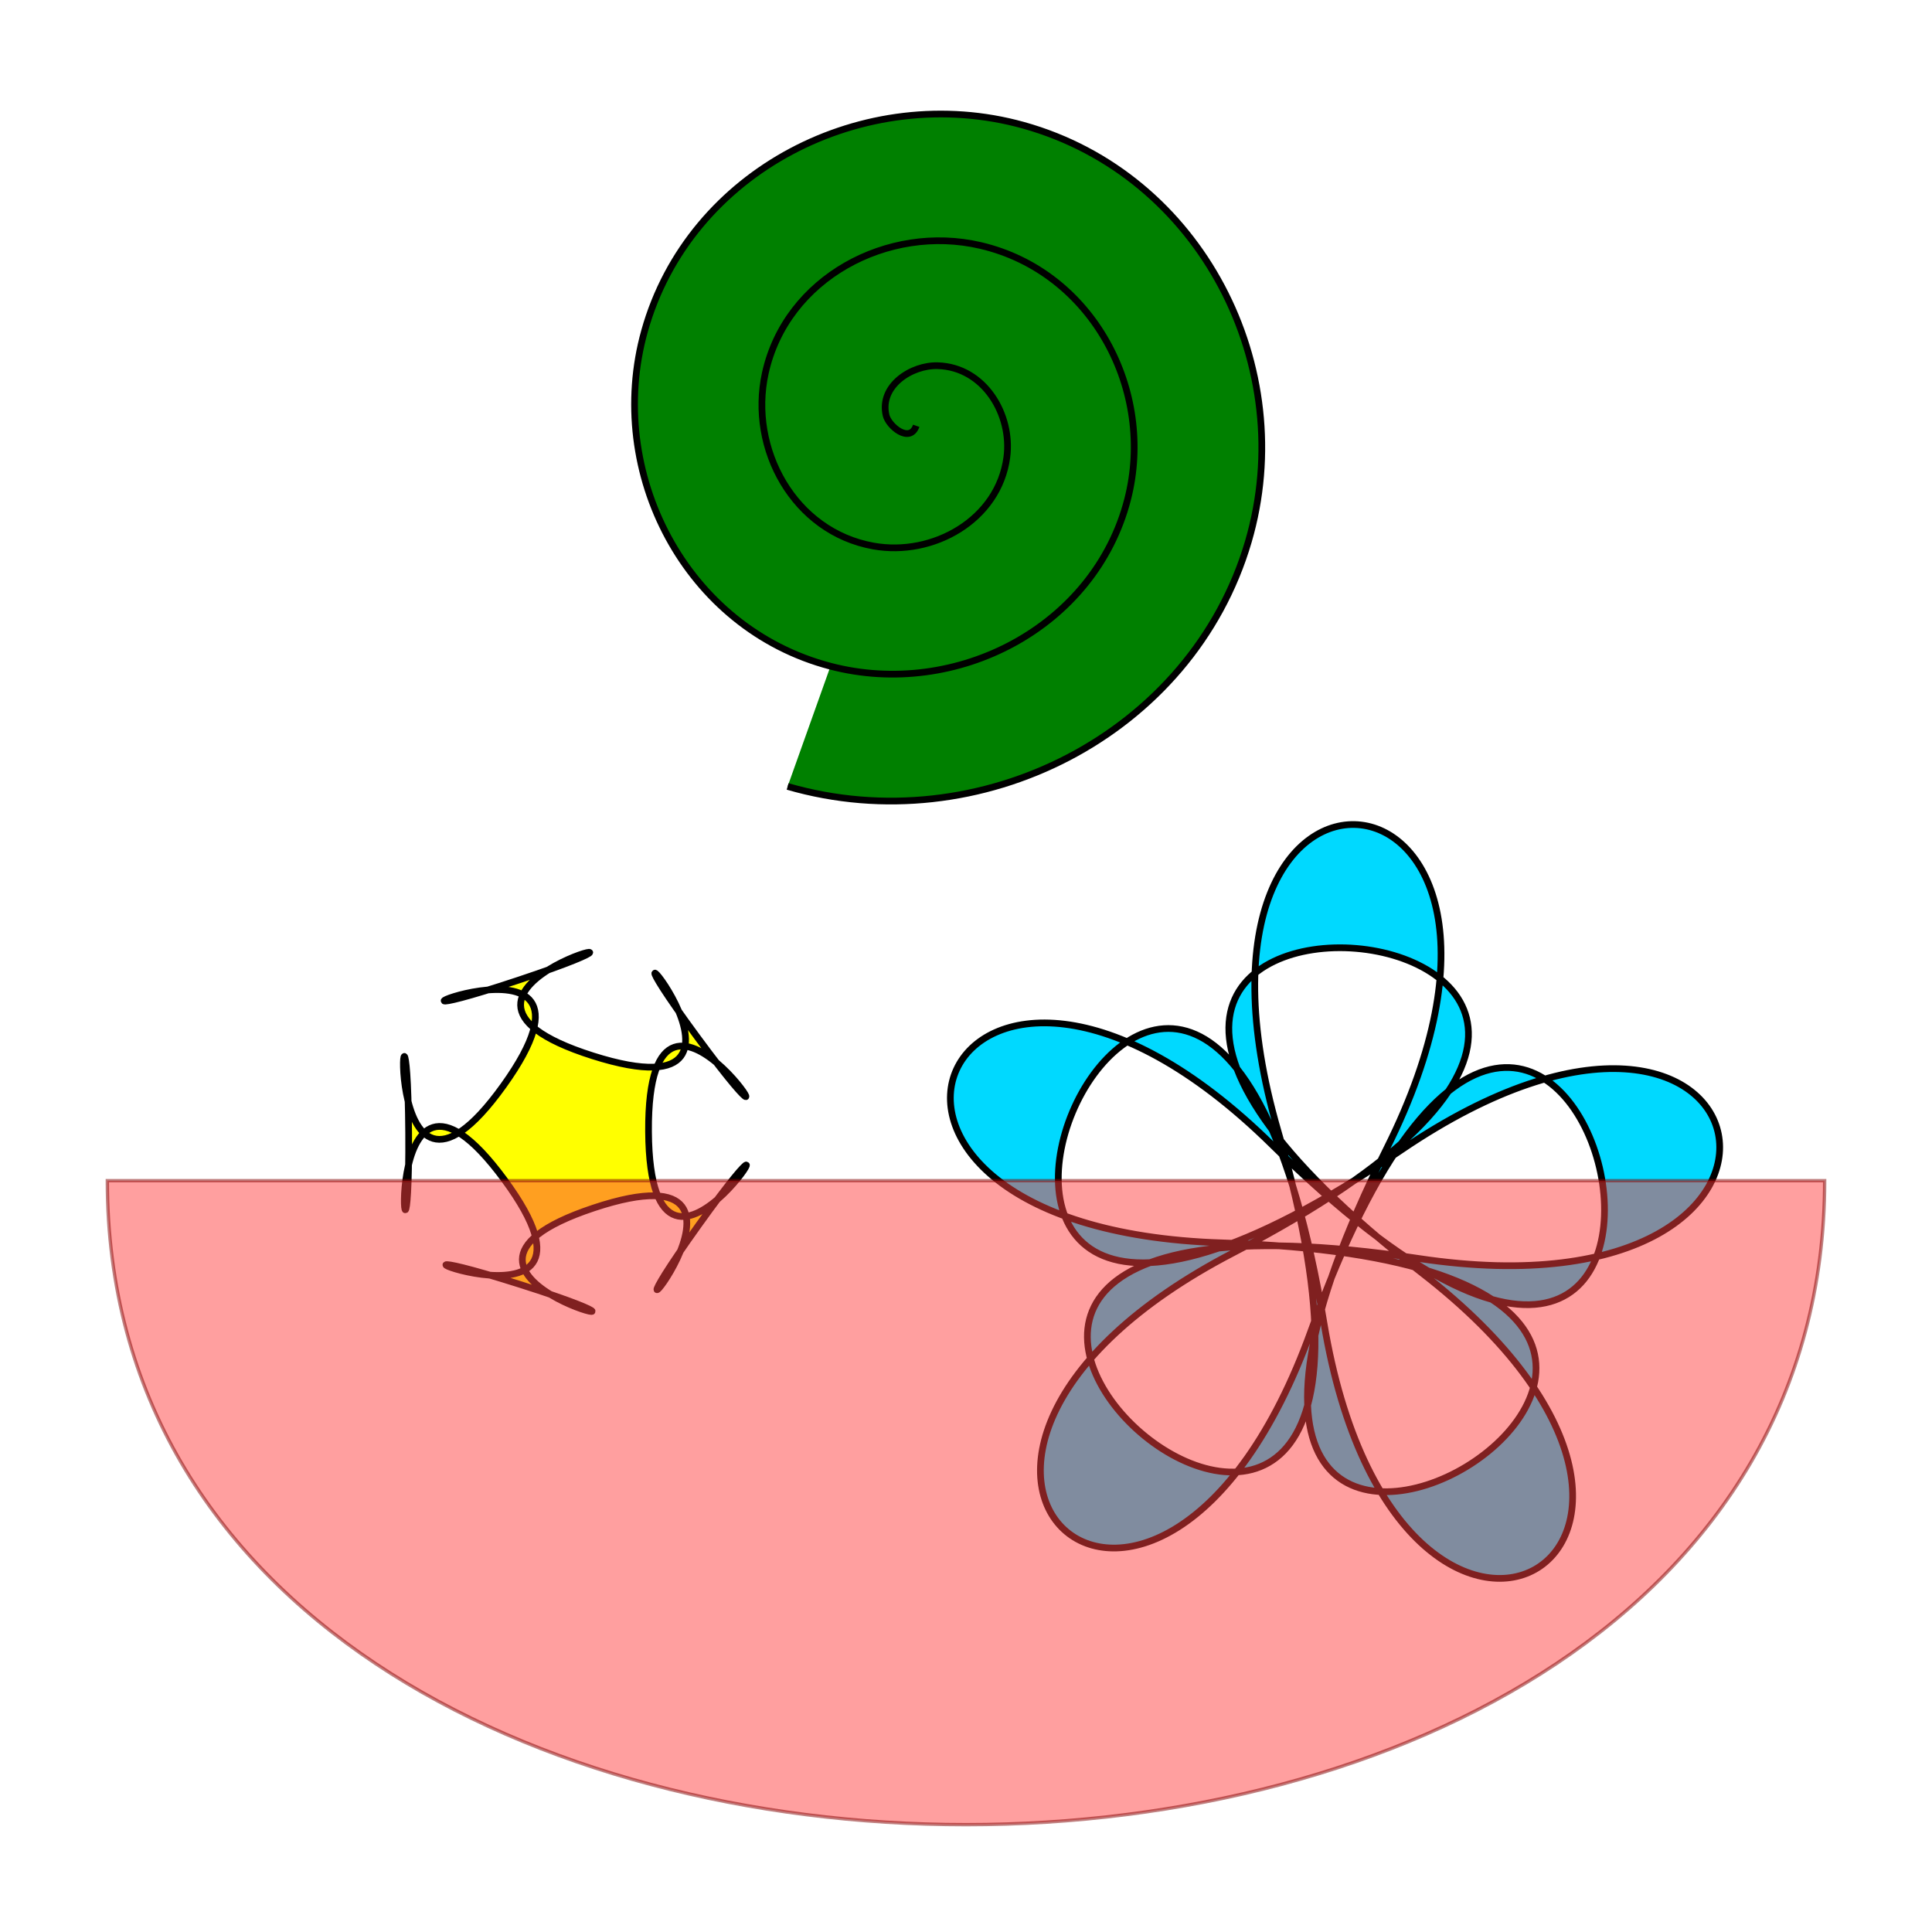
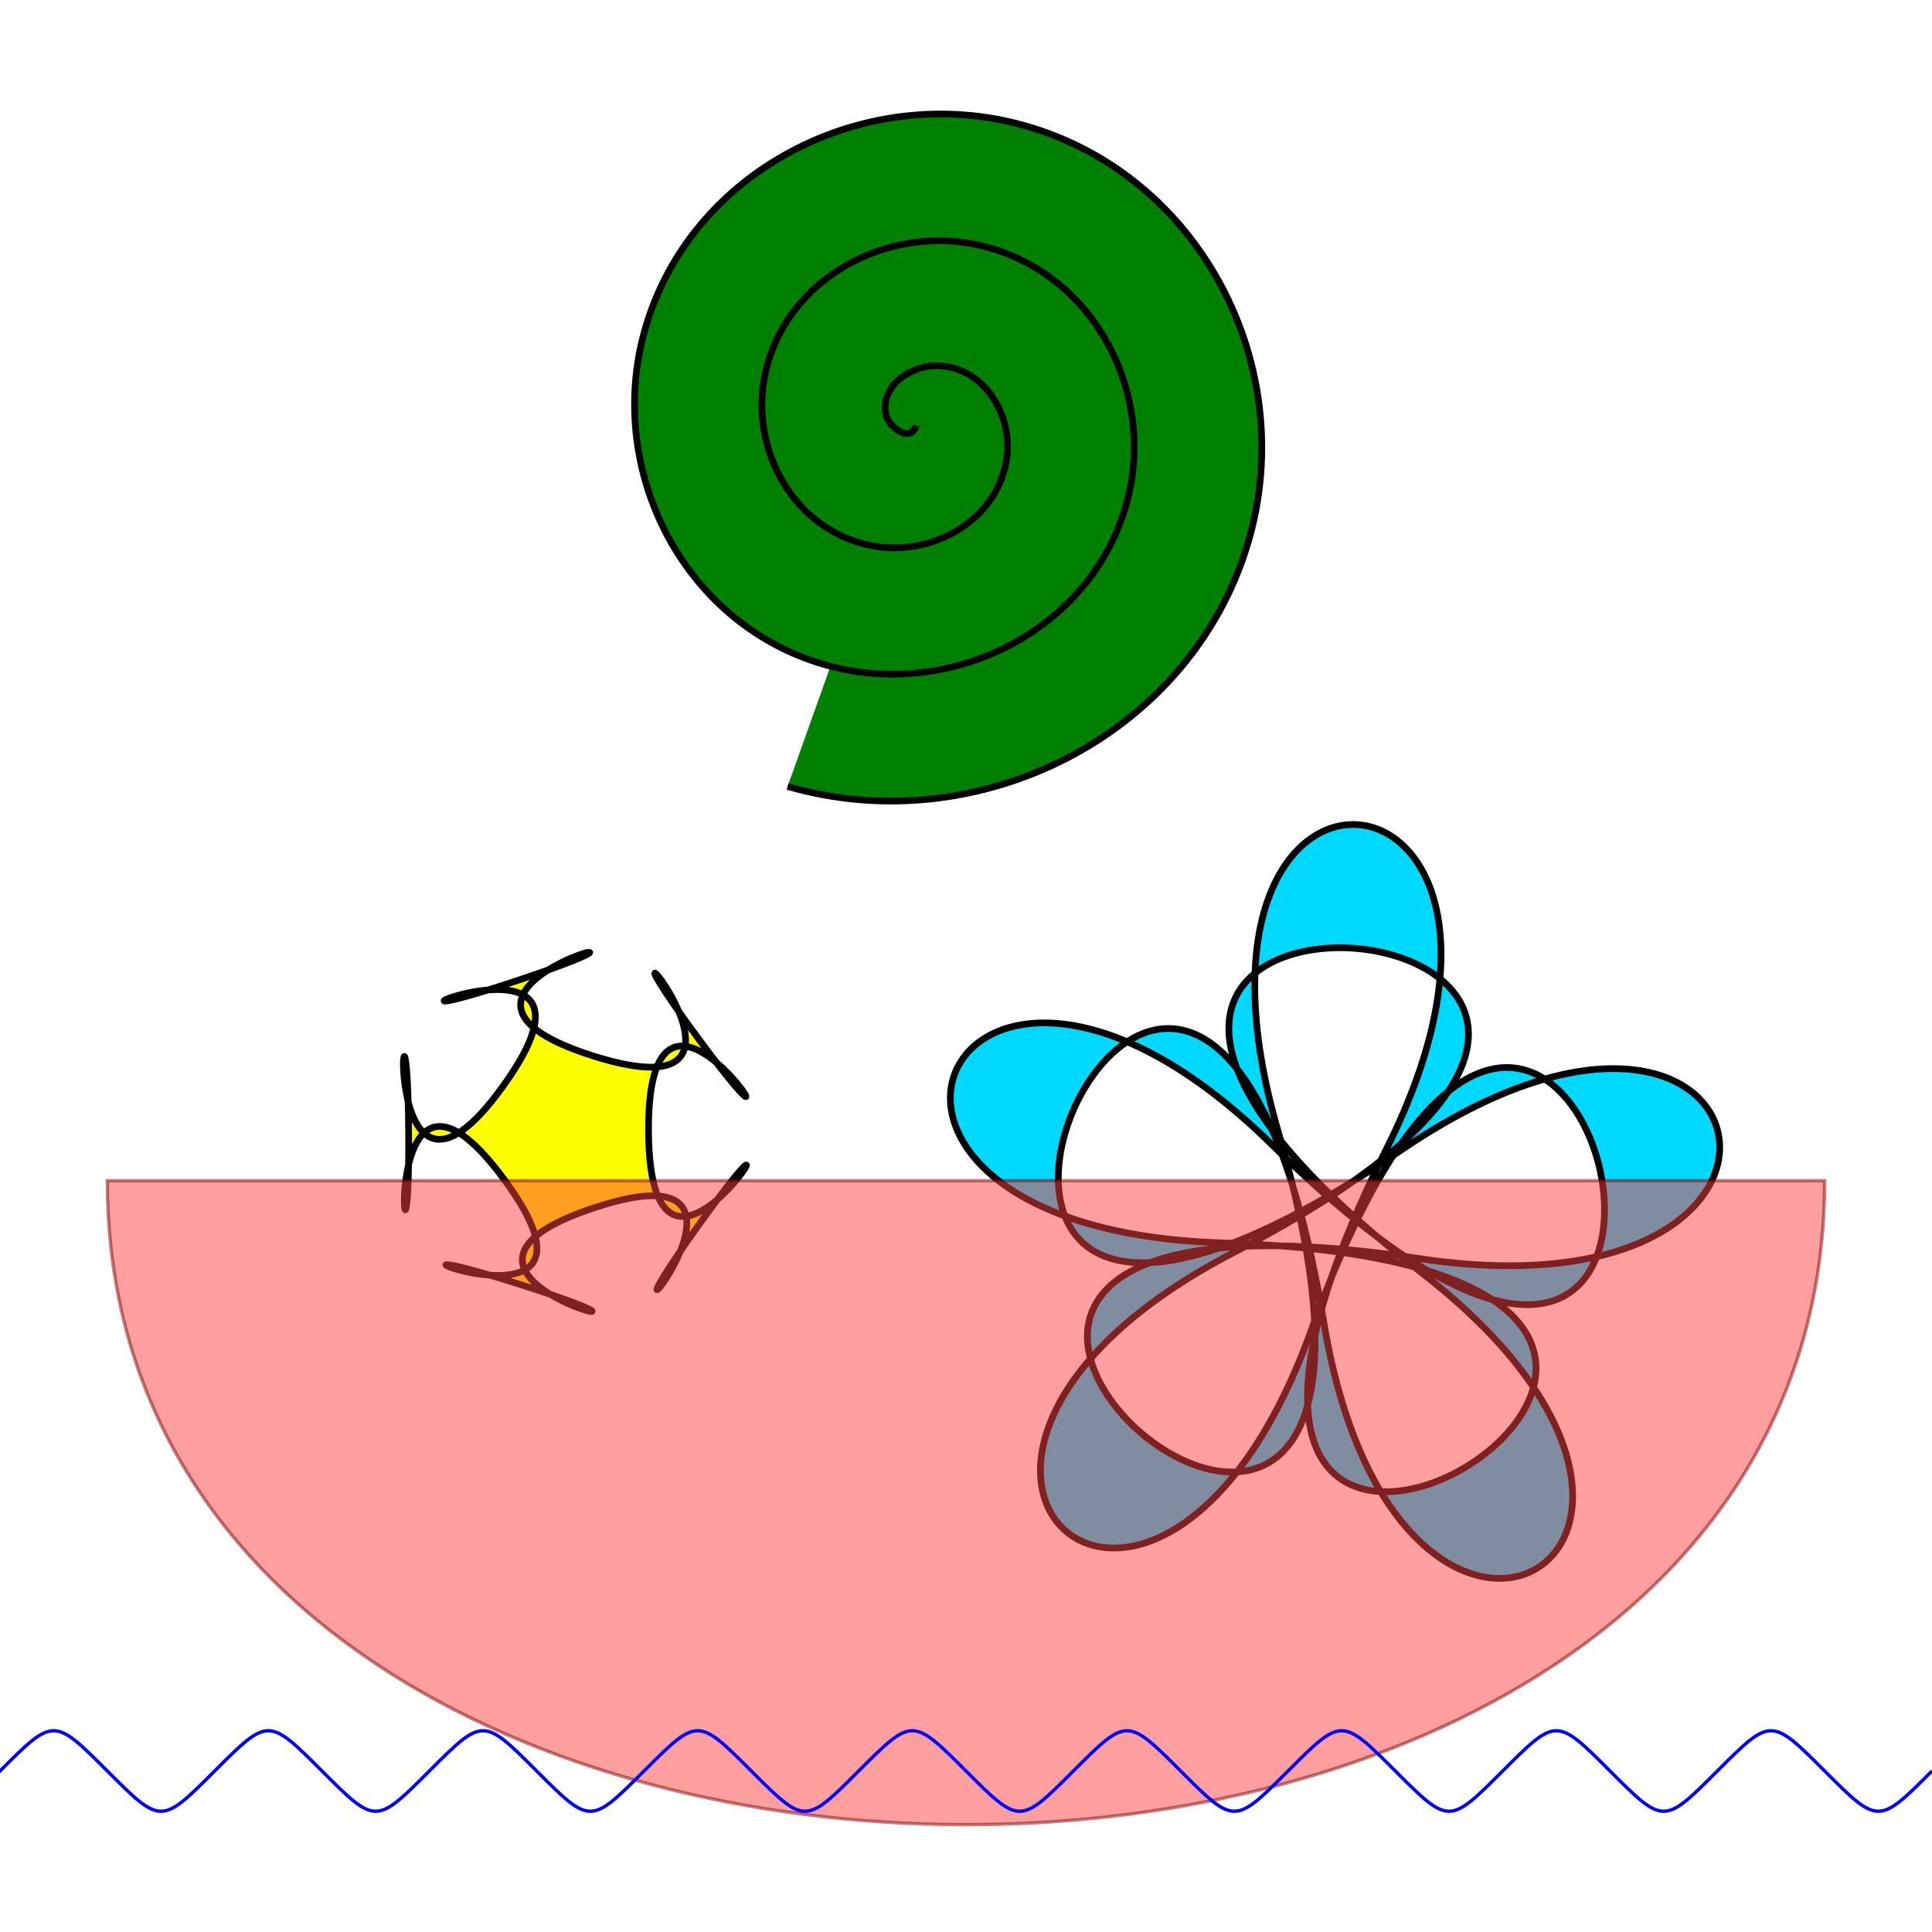
<svg xmlns="http://www.w3.org/2000/svg" id="svg2" viewBox="0 0 288 288">
  <g id="Ferry" transform="matrix(1 0 0 1 16 16)">
    <path style="fill: rgb(0, 128, 0); stroke: rgb(0, 0, 0); stroke-width: 1px;        stroke-linecap: butt; stroke-linejoin: miter; stroke-opacity: 1;" id="path2993" d="M 121.996 56.286 C 124.269 58.023 120.791 60.229 119.128        60.09 C 114.622 59.714 113.149 54.167 114.44 50.505 C 116.749 43.955        124.804 42.112 130.601 44.866 C 139.108 48.903 141.337 59.883 137.106        67.846 C 131.467 78.459 117.643 81.115 107.658 75.318 C 95.087 68.019        92.038 51.099 99.331 38.945 C 108.161 24.222 127.939 20.735 142.074        29.638 C 158.73 40.133 162.6 63.081 152.216 79.407 C 140.227 98.254 114.45       102.571 96.183 90.543 C 75.425 76.876 70.73 47.87 84.221 27.382 C 99.354        4.399 131.152 -0.749 153.546 14.412 C 178.408 31.243 183.93 66.324 167.328       90.965" transform="matrix(0.305513, 0.952188, -0.952188, 0.305513,       136.9059, -85.88506)" />
    <path style="fill:#ffff00;fill-rule:evenodd;stroke:#000000;stroke-width:1px;       stroke-linecap:butt;stroke-linejoin:miter;stroke-opacity:1" id="path2997" d="M 87.949 138.608 C 107.858 165.629 80.451 119.108 80.676 152.671 C        80.901 186.233 107.682 139.349 88.137 166.634 C 68.592 193.919 104.366        153.477 72.515 164.062 C 40.665 174.648 93.53 185.63 61.541 175.473 C        29.552 165.316 79.069 186.842 59.159 159.822 C 39.25 132.801 45.141        186.473 44.916 152.91 C 44.691 119.348 39.52 173.094 59.066 145.809 C        78.611 118.524 29.387 140.712 61.237 130.127 C 93.087 119.541 40.374        131.232 72.363 141.389 C 104.353 151.546 68.039 111.588 87.949 138.608 Z" />
    <path style="fill-rule: evenodd; stroke: rgb(0, 0, 0); stroke-width: 1px;        stroke-linecap: butt; stroke-linejoin: miter; stroke-opacity: 1; fill:        rgb(0, 217, 255);" id="path2999" d="M 195.953 173.753 C 104 102.422        271.148 117.1 167.868 170.734 C 107.962 201.844 156.588 245.827 179.456        182.317 C 218.88 72.822 256.572 236.325 173.648 154.674 C 125.549 107.313        98.745 167.151 166.213 169.274 C 282.531 172.933 138.678 259.305 190.708        155.208 C 220.887 94.828 155.695 87.826 174.525 152.649 C 206.99 264.405        80.392 154.283 195.472 171.599 C 262.223 181.642 248.736 117.477 192.906        155.417 C 96.651 220.827 162.263 66.395 181.356 181.194 C 192.431 247.781        249.288 215.127 195.953 173.753 Z" />
    <path id="Hull" d="M 0 160 C 0 224, 64 256, 128 256 C 192 256,256 224,        256 160 Z" style="fill: rgb(255, 64, 64); fill-opacity: 0.5; stroke-width:       0.5; stroke-opacity: 0.5; stroke: rgb(128, 0, 0);" />
  </g>
+   <g id="Waves">
+     <path id="Waves" d="M -64,264 c 8,-8 8,-8 16,0 c 8,8 8,8 16,0        c 8,-8 8,-8 16,0 c 8,8 8,8 16,0 c 8,-8 8,-8 16,0 c 8,8 8,8 16,0        c 8,-8 8,-8 16,0 c 8,8 8,8 16,0 c 8,-8 8,-8 16,0 c 8,8 8,8 16,0       c 8,-8 8,-8 16,0 c 8,8 8,8 16,0 c 8,-8 8,-8 16,0 c 8,8 8,8 16,0       c 8,-8 8,-8 16,0 c 8,8 8,8 16,0 c 8,-8 8,-8 16,0 c 8,8 8,8 16,0       c 8,-8 8,-8 16,0 c 8,8 8,8 16,0 c 8,-8 8,-8 16,0 c 8,8 8,8 16,0" style="stroke-width:0.5;       fill: rgba(255,255,255,0); stroke-opacity: 1.0; stroke: rgb(0, 0, 256);">
+       <animateMotion path="M 0 0 H 32" dur="2s" repeatCount="indefinite" />
+     </path>
+   </g>
</svg>
